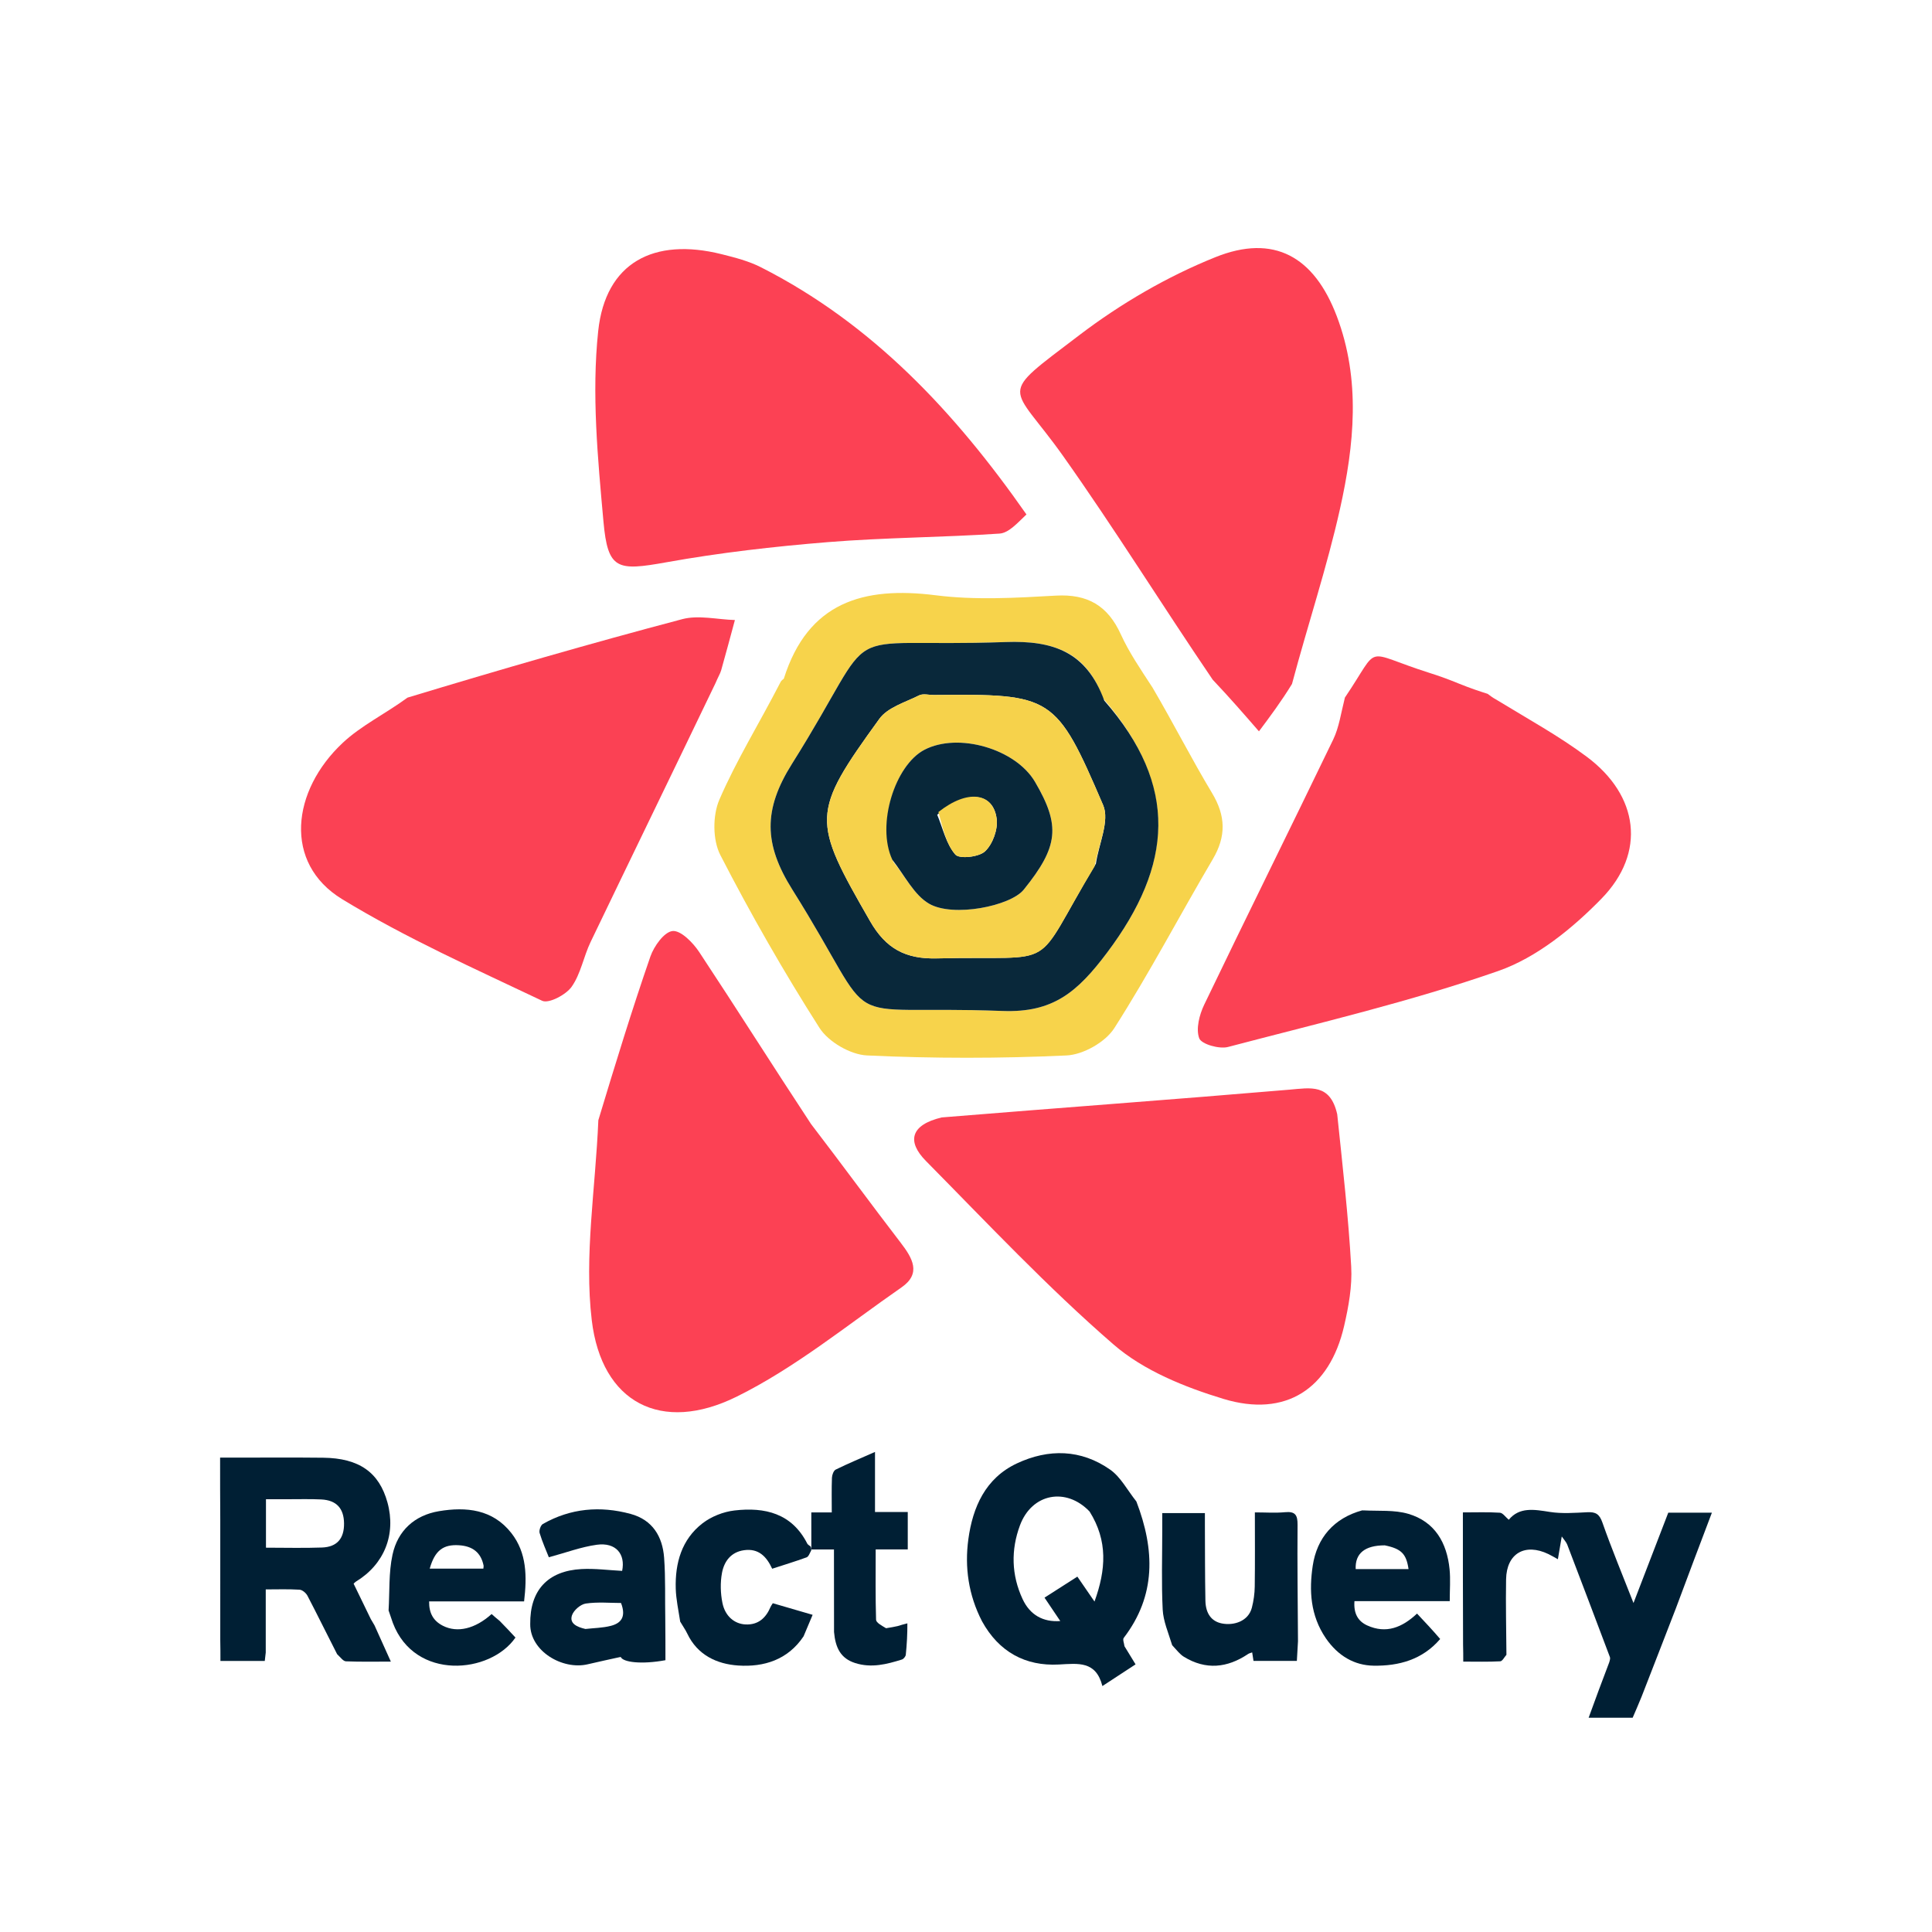
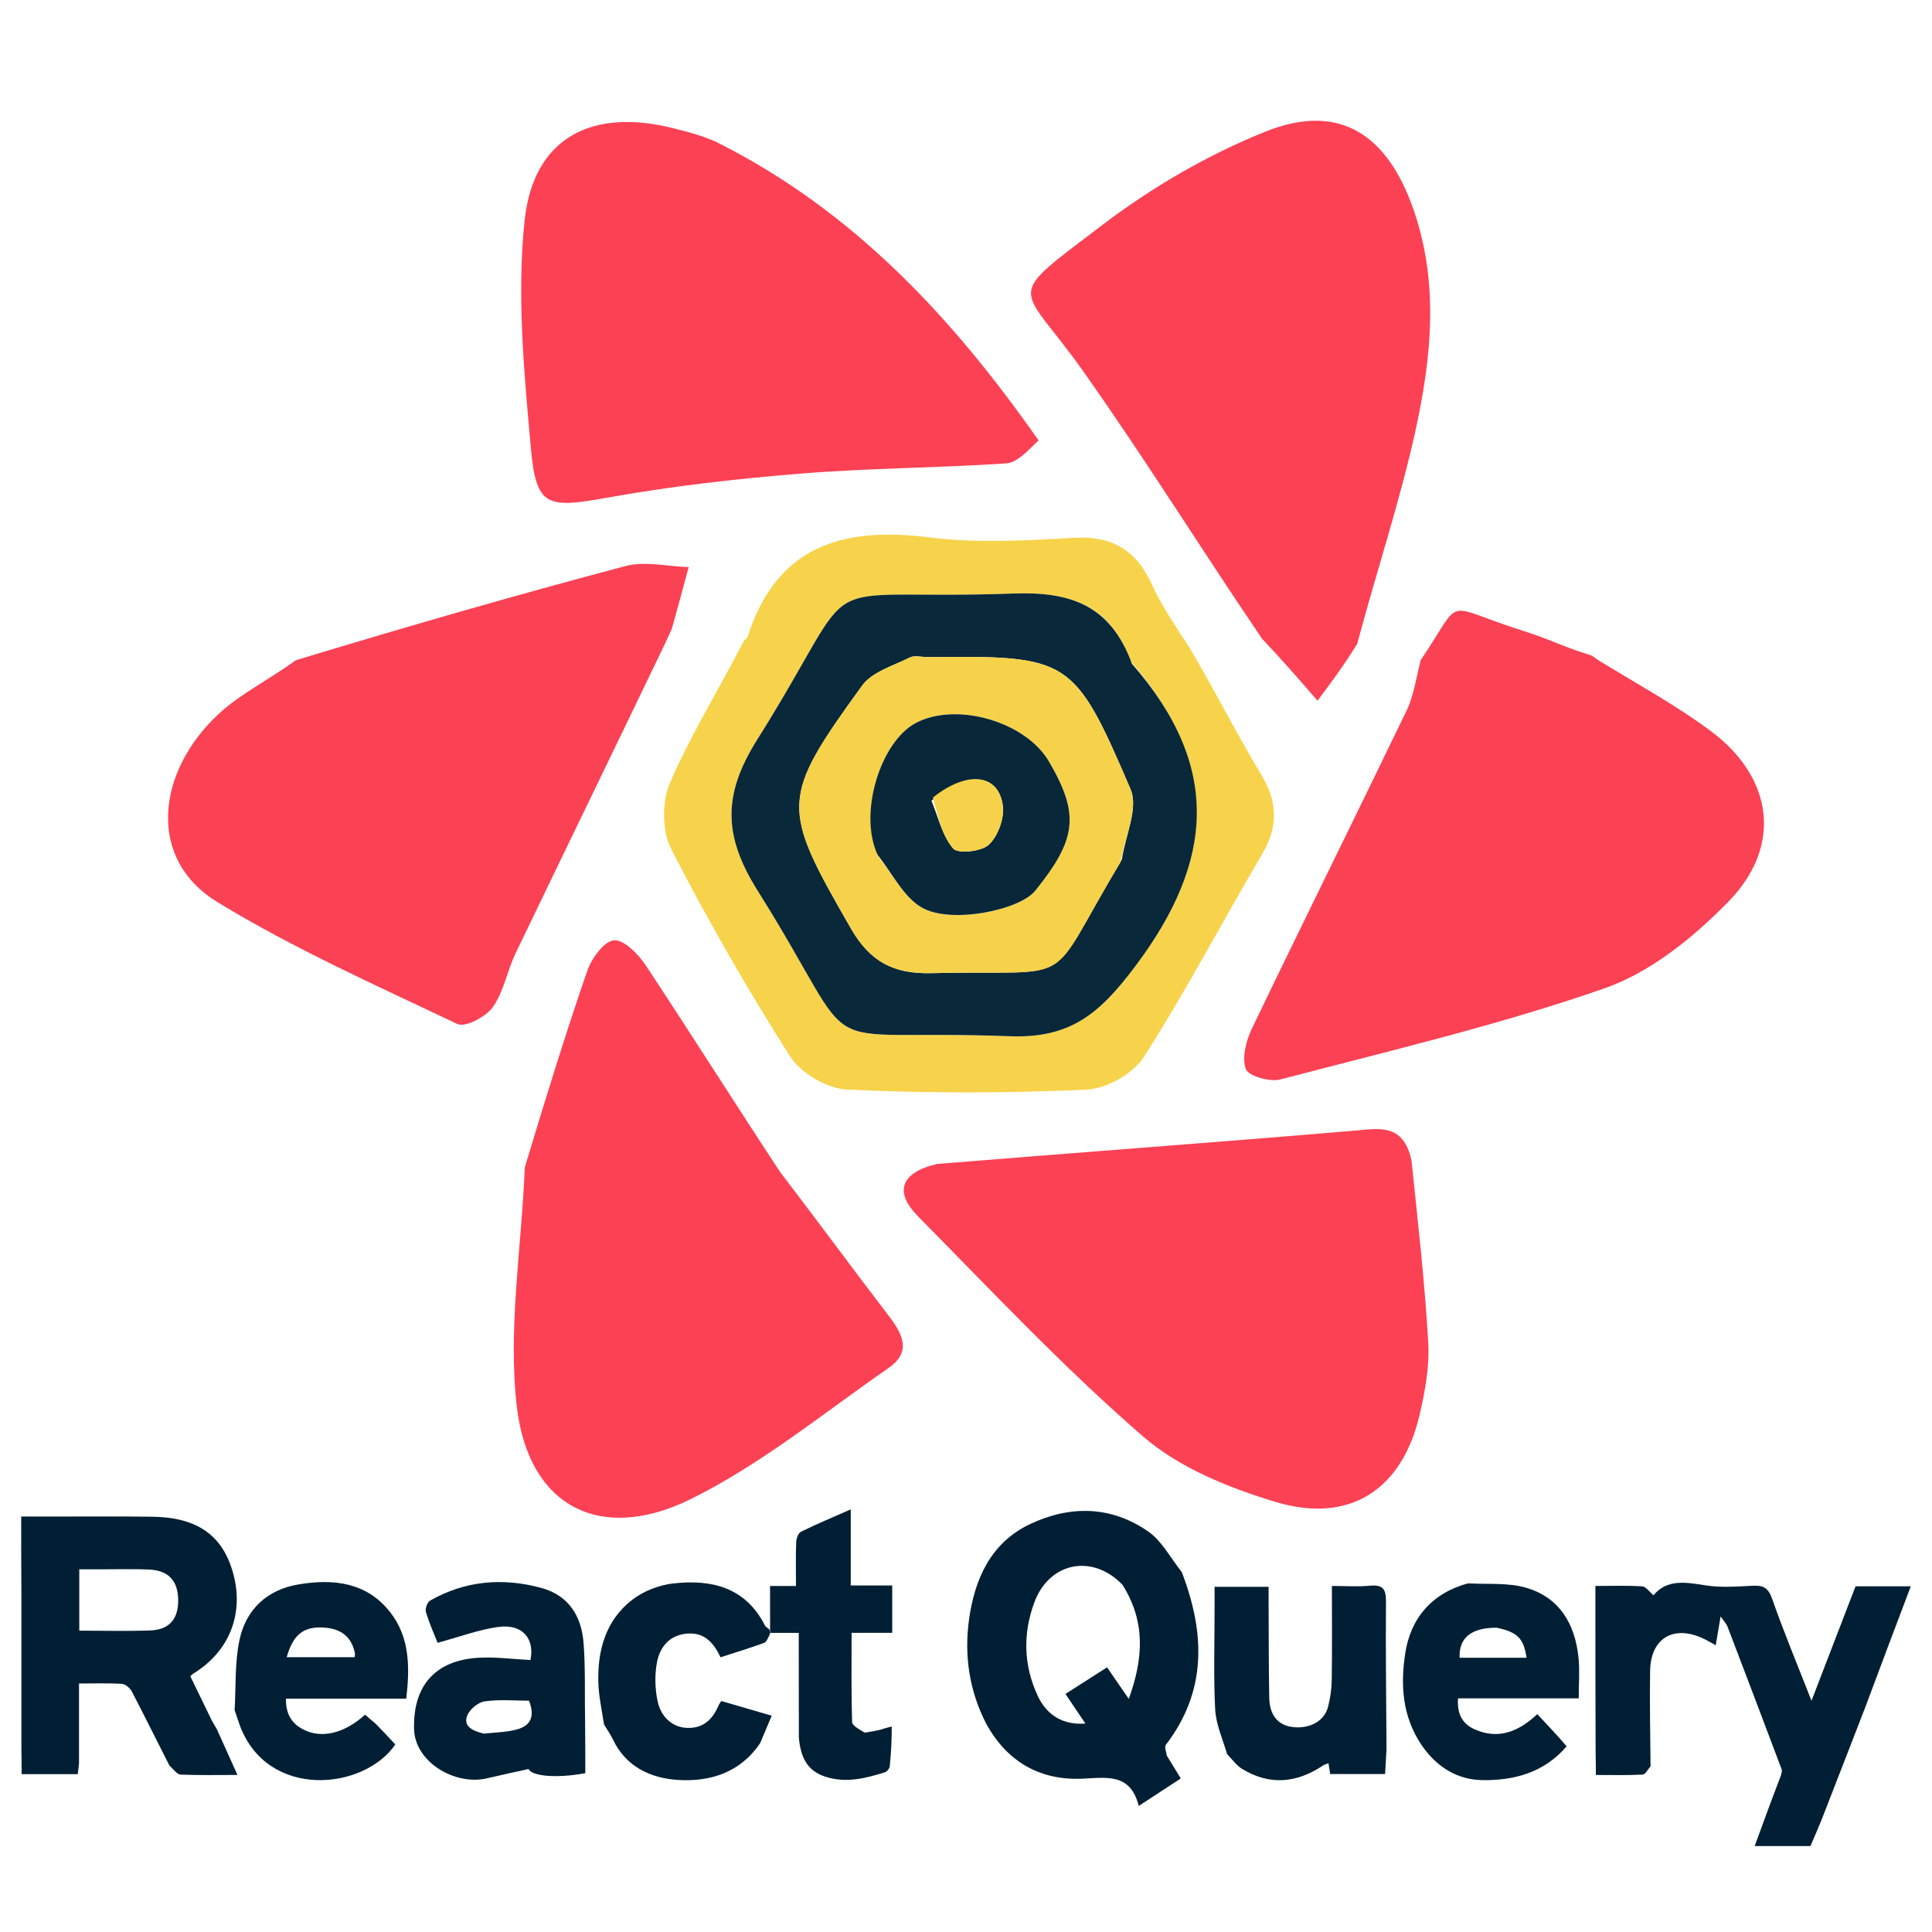
<svg xmlns="http://www.w3.org/2000/svg" viewBox="0 0 128 128">
-   <g transform="matrix(.5 0 0 0.5-83.93745-52.99594)">
+   <g transform="matrix(.6 0 0 0.6-113.5249-75.31724)">
    <path d="M247.159,254.423c2.271-7.515,4.457-14.64,6.893-21.68.477-1.38,1.838-3.275,2.943-3.384c1.092-.107,2.701,1.532,3.524,2.776c4.946,7.479,9.73,15.065,14.83,22.807c4.12,5.371,7.927,10.588,11.863,15.706c1.577,2.051,2.775,4.085.123,5.926-7.186,4.986-14.074,10.641-21.846,14.481-9.975,4.928-17.898.839-19.203-10.132-1.016-8.538.49-17.376.873-26.501Z" fill="#fc4154" />
    <path d="M292.65,254.058c15.591-1.274,30.837-2.383,46.068-3.678c2.83-.241,5.418-.833,6.345,3.256.723,6.968,1.482,13.562,1.853,20.178.146,2.605-.346,5.312-.939,7.881-1.925,8.33-7.732,12.16-15.975,9.662-5.141-1.558-10.582-3.752-14.558-7.197-8.754-7.583-16.727-16.078-24.882-24.336-2.529-2.561-2.074-4.768,2.089-5.766Z" transform="translate(0 0.000001)" fill="#fc4154" />
    <path d="M262.689,196.497c-5.603,11.666-11.11,22.975-16.557,34.312-.933,1.942-1.301,4.227-2.515,5.939-.756,1.066-3.041,2.263-3.904,1.852-8.951-4.257-18.065-8.316-26.504-13.464-7.821-4.771-6.708-14.377.101-20.734c2.439-2.277,5.585-3.797,8.567-5.973c12.229-3.703,24.274-7.192,36.396-10.395c2.165-.572,4.645.047,6.98.116-.602,2.219-1.19,4.443-1.819,6.655-.133.469-.416.897-.745,1.692Z" fill="#fb4154" />
    <path d="M366.262,198.771c4.115,2.512,8.19,4.748,11.878,7.502c6.863,5.124,7.907,12.681,1.936,18.8-3.847,3.942-8.592,7.807-13.676,9.58-11.688,4.078-23.814,6.915-35.811,10.069-1.161.305-3.521-.37-3.811-1.152-.463-1.248.022-3.123.666-4.464c5.639-11.738,11.435-23.401,17.091-35.131.768-1.593,1.017-3.436,1.546-5.551c4.883-7.203,2.136-6.145,11.266-3.25c1.086.344,2.164.711,3.815,1.389c1.658.67,2.747,1.019,3.836,1.368.35.266.7.531,1.264.84Z" fill="#fb4154" />
    <path d="M339.071,196.62c-1.44,2.348-2.909,4.313-4.379,6.278-1.939-2.233-3.878-4.466-6.127-6.842-6.783-9.983-12.998-20.007-19.803-29.612-6.987-9.861-8.952-7.61,2.139-16.052c5.474-4.166,11.64-7.76,18.013-10.321c7.766-3.121,13.087-.083,16.084,7.801c3.207,8.436,2.321,17.082.433,25.548-1.717,7.698-4.229,15.219-6.36,23.201Z" transform="translate(0 0.000001)" fill="#fc4154" />
    <path d="M303.886,174.159c-1.2,1.134-2.343,2.454-3.57,2.537-7.57.51-15.176.517-22.735,1.13-7.16.581-14.331,1.401-21.397,2.669-6.528,1.172-7.771,1.017-8.349-5.408-.754-8.377-1.577-16.926-.696-25.223.966-9.091,7.367-12.436,16.358-10.189c1.766.441,3.58.906,5.188,1.722c14.766,7.484,25.695,19.172,35.2,32.762Z" fill="#fc4154" />
    <path d="M320.58,197.081c2.812,4.796,5.186,9.486,7.889,13.978c1.829,3.04,1.901,5.736.101,8.79-4.387,7.441-8.402,15.112-13.048,22.383-1.183,1.851-4.119,3.51-6.326,3.613-8.8.409-17.642.411-26.441-.002-2.199-.103-5.115-1.799-6.299-3.657-4.727-7.417-9.112-15.079-13.135-22.901-1.022-1.987-1.028-5.242-.13-7.323c2.253-5.223,5.29-10.108,8.06-15.493.199-.43.456-.462.489-.566c3.199-10.108,10.514-12.25,20.129-11.033c5.221.661,10.608.346,15.895.046c4.236-.241,6.896,1.334,8.626,5.13c1.085,2.379,2.58,4.57,4.19,7.036m-6.565,1.41c-2.184-6.149-6.595-7.651-12.879-7.426-23.609.843-15.989-3.471-28.327,16.148-3.812,6.062-3.735,10.623.041,16.637c12.243,19.503,4.784,15.224,27.86,16.099c6.698.254,9.914-2.482,13.858-7.729c8.727-11.612,9.509-22.102-.554-33.729Z" transform="translate(.000001 0)" fill="#f7d34b" />
    <path d="M314.192,198.815c9.886,11.304,9.104,21.794.377,33.406-3.944,5.247-7.16,7.983-13.858,7.729-23.077-.875-15.617,3.404-27.86-16.099-3.776-6.015-3.853-10.576-.041-16.637c12.338-19.619,4.718-15.305,28.327-16.148c6.284-.224,10.695,1.277,13.056,7.749m-1.105,21.621c.378-2.61,1.847-5.688.96-7.756-6.266-14.609-6.731-14.743-22.42-14.597-.665.006-1.442-.215-1.974.053-1.828.92-4.155,1.586-5.253,3.102-9.104,12.569-8.969,13.366-1.226,26.828c2.095,3.642,4.699,5.021,8.85,4.919c16.682-.41,12.289,2.09,21.063-12.548Z" transform="translate(.000001 0.000001)" fill="#09283a" />
    <path d="M312.92,220.774c-8.607,14.299-4.214,11.8-20.896,12.209-4.151.102-6.755-1.277-8.85-4.919-7.743-13.462-7.878-14.259,1.226-26.828c1.098-1.516,3.425-2.182,5.253-3.102.532-.268,1.309-.047,1.974-.053c15.689-.145,16.154-.011,22.42,14.597.887,2.068-.582,5.146-1.127,8.095m-26.648-.544c1.544,1.88,2.74,4.359,4.711,5.505c3.185,1.853,10.786.317,12.541-1.855c4.614-5.711,4.904-8.474,1.5-14.282-2.57-4.385-10.173-6.593-14.656-4.255-3.926,2.047-6.388,9.963-4.095,14.887Z" transform="translate(.000001 0)" fill="#f6d24b" />
    <path d="M286.106,219.901c-2.128-4.595.335-12.511,4.26-14.558c4.483-2.338,12.086-.13,14.656,4.255c3.404,5.808,3.114,8.571-1.5,14.282-1.755,2.172-9.356,3.708-12.541,1.855-1.971-1.146-3.167-3.625-4.876-5.834m5.955-5.95c.752,1.801,1.188,3.877,2.403,5.275.532.612,3.125.337,3.94-.431c1.008-.95,1.717-2.904,1.538-4.292-.451-3.495-3.844-3.983-7.88-.552Z" transform="translate(0 0.000001)" fill="#082739" />
    <path d="M292.221,213.591c3.876-3.071,7.269-2.583,7.72.912.179,1.389-.53,3.342-1.538,4.292-.814.767-3.408,1.043-3.94.431-1.215-1.398-1.651-3.474-2.243-5.635Z" transform="translate(0 0.000001)" fill="#f6d24b" />
  </g>
-   <g transform="matrix(.15 0 0 0.15-48.24246 70.93512)">
+   <g transform="matrix(.19 0 0 0.19-78.17378 68.00454)">
    <path d="M755.354,243.18c-5.989-11.601-7.713-23.901-6.031-36.25c1.927-14.144,7.548-26.959,21.444-33.47c13.995-6.557,28.301-6.282,41.182,2.75c4.626,3.244,7.53,8.944,11.59,14.075c8.204,21.427,8.727,41.545-5.588,60.247-.551.72.187,2.427.324,3.674c1.541,2.52,3.083,5.04,4.903,8.016-4.604,3.012-9.21,6.024-14.651,9.583-2.858-11.187-10.6-9.976-19.282-9.517-14.696.778-26.406-5.51-33.893-19.108m47.51-48.472c-10.358-10.84-25.477-8.047-30.746,6.119-4.025,10.821-3.797,21.919,1.163,32.56c3.25,6.973,9.011,10.261,16.646,9.7-2.376-3.526-4.634-6.876-6.963-10.331c5.096-3.261,9.694-6.203,14.506-9.282c2.45,3.561,4.723,6.866,7.574,11.009c5.087-14.054,5.951-26.792-2.178-39.775Z" fill="#001f34" />
    <path d="M418.905,251.457c-.024-17.813.026-35.17.002-52.992-.074-9.268-.074-18.073-.074-27.566c3.066,0,5.816-.002,8.565 0c12.319.009,24.639-.085,36.956.054c15.854.178,24.729,6.44,28.395,19.75c3.892,14.134-1.383,27.344-13.965,34.992-.274.167-.488.432-.985.881c2.417,5.004,4.852,10.044,7.599,15.651.752,1.299,1.192,2.03,1.631,2.762c2.338,5.188,4.676,10.376,7.217,16.015-7,0-13.432.139-19.846-.124-1.201-.049-2.336-1.702-3.885-3.164-4.594-8.978-8.734-17.442-13.091-25.793-.633-1.212-2.255-2.603-3.496-2.681-4.923-.308-9.876-.127-14.936-.127c0,9.656,0,18.77,0,27.883-.133,1.146-.266,2.291-.433,3.723-6.328,0-12.706,0-19.58,0c0-2.958,0-5.884-.074-9.266m28.657-62.165c-2.787,0-5.575,0-8.471,0c0,7.386,0,14.247,0,21.396c8.497,0,16.632.227,24.749-.071c6.686-.246,9.826-4.015,9.734-10.72-.091-6.587-3.371-10.182-10.053-10.515-4.98-.249-9.982-.075-15.959-.09Z" fill="#001f34" />
    <path d="M1061.799,237.541c-5.041,13.111-10.044,25.847-15.12,38.952-1.379,3.386-2.686,6.403-3.945,9.308-6.63,0-13.063,0-19.446,0c2.953-8.085,5.844-16.001,9.093-24.449.348-1.142.506-1.816.303-2.353-6.247-16.569-12.514-33.131-18.842-49.669-.428-1.119-1.357-2.047-2.422-3.603-.653,3.838-1.165,6.847-1.711,10.058-1.555-.851-2.825-1.622-4.157-2.264-10.387-5.005-18.516-.307-18.721,11.124-.199,11.114.082,22.236.152,33.354-.908,1.003-1.772,2.821-2.731,2.873-5.27.284-10.564.136-16.341.136c0-2.58,0-4.843-.081-7.556-.081-19.572-.081-38.693-.081-58.35c5.803,0,11.092-.197,16.346.14c1.292.083,2.473,1.908,3.922,3.113c4.702-5.726,11.21-4.555,18.13-3.463c5.411.854,11.07.398,16.6.134c3.594-.172,5.292.749,6.607,4.499c4.093,11.668,8.863,23.099,13.752,35.599c5.319-13.817,10.323-26.813,15.363-39.905c6.17,0,12.321,0,19.266,0-5.363,14.151-10.63,28.048-15.935,42.322Z" fill="#001f34" />
    <path d="M555.808,244.4c-.168-14.91,7.771-23.481,22.683-24.277c5.898-.315,11.857.503,17.913.811c1.536-7.384-2.741-12.702-11.194-11.54-6.927.952-13.635,3.493-21.175,5.528-1.103-2.801-2.85-6.677-4.074-10.712-.341-1.125.458-3.438,1.426-3.989c12.243-6.97,25.312-8.084,38.749-4.452c9.692,2.62,14.113,9.977,14.81,19.359.665,8.945.336,17.963.514,27.414.07,6.279.07,12.094.07,17.843-10.438,1.931-18.781.955-19.757-1.457-4.97,1.107-9.784,2.124-14.571,3.256-11.108,2.627-25.529-5.786-25.396-17.785m24.39,2.193c3.73-.423,7.56-.453,11.165-1.369c4.276-1.086,7.02-3.702,4.551-10.11-4.833,0-10.287-.529-15.549.243-2.32.341-5.35,2.955-6.108,5.196-1.182,3.498,1.952,5.126,5.94,6.04Z" fill="#001f34" />
    <path d="M923.859,194.214c6.7.352,13.584-.287,19.753,1.516c11.72,3.425,17.086,12.735,18.259,24.465.444,4.442.072,8.966.072,14.107-14.177,0-28.058,0-42.081,0-.424,5.313,1.473,8.829,5.611,10.714c8.4,3.828,15.493.906,22.02-5.222c3.501,3.718,6.894,7.321,10.228,11.224-7.856,9.189-18.349,11.958-29.41,11.785-8.461-.132-15.661-4.278-21.028-12.017-6.995-10.184-7.464-21.328-5.862-32.077c1.84-12.343,9.336-21.117,21.976-24.539c0,0,.323.155.462.043m9.394,15.439c-8.8.015-13.154,3.539-12.852,10.485c7.77,0,15.542,0,23.346,0-.993-6.714-3.125-8.967-10.494-10.485Z" fill="#001f34" />
    <path d="M493.247,238.403c.499-8.23.01-16.674,1.74-24.636c2.29-10.545,9.671-17.386,20.511-19.204c12.087-2.027,23.751-.831,31.973,9.661c6.889,8.791,6.91,19.237,5.628,30.182-14.059,0-27.805,0-41.946,0-.087,5.174,1.861,8.621,6.083,10.768c6.377,3.242,14.227,1.381,21.522-5.182c1.068.952,2.161,1.927,3.547,3.028c2.529,2.546,4.764,4.965,6.982,7.365-11.054,16.052-44.432,19.172-54.155-6.469-.762-2.271-1.324-3.892-1.886-5.513m18.173-18.47c7.874,0,15.749,0,23.692,0c.031-.502.169-1.007.073-1.463-1.178-5.594-4.757-8.492-10.891-8.864-6.888-.418-10.609,2.291-12.875,10.327Z" fill="#001f34" />
    <path d="M894.918,251.998c-.16,2.792-.321,5.585-.499,8.692-6.326,0-12.561,0-19.152,0-.159-1.019-.348-2.234-.585-3.755-.695.266-1.321.383-1.806.709-9.21,6.191-18.689,7.151-28.357,1.225-1.842-1.129-3.209-3.036-5.171-5.103-1.708-5.59-3.933-10.617-4.189-15.742-.58-11.625-.191-23.299-.195-34.953-.001-2.592-0-5.183-0-7.671c6.608,0,12.518,0,18.836,0c0,1.928-.007,3.558.001,5.188.058,11.153.012,22.309.224,33.459.113,5.93,2.842,9.239,7.296,10.108c5.292,1.033,11.684-.971,13.23-6.983.776-3.016,1.221-6.195,1.264-9.308.15-10.773.058-21.549.058-32.766c4.747,0,9.064.317,13.312-.086c4.52-.429,5.581,1.248,5.544,5.579-.149,17.134.091,34.272.187,51.408Z" fill="#001f34" />
    <path d="M622.049,243.339c-.773-5.092-1.834-9.835-1.968-14.605-.316-11.267,2.604-21.68,11.814-28.805c3.887-3.007,9.211-5.107,14.108-5.677c13.38-1.557,25.359,1.202,32.181,14.652.207.409.711.667,1.433,1.255.349.609.342.959.306,1.726-.695,1.331-1.178,2.751-2.06,3.073-4.962,1.805-10.019,3.345-15.185,5.022-2.526-5.461-6.068-9.069-12.416-8.181-5.821.815-8.804,4.96-9.753,10.015-.804,4.284-.674,8.993.194,13.282c1.186,5.862,5.334,9.265,10.197,9.493c5.565.26,8.973-2.804,11.041-7.696.235-.556.627-1.046,1.012-1.675c5.907,1.721,11.589,3.377,17.589,5.125-1.453,3.446-2.727,6.468-4.002,9.491-6.907,10.359-17.496,13.657-28.867,12.896-9.397-.628-18.015-4.602-22.515-14.127-.815-1.726-1.975-3.289-3.11-5.264Z" fill="#001f34" />
    <path d="M679.952,211.468c.008-.35.015-.699.016-1.311-.007-5.051-.007-9.84-.007-15.051c3.219,0,5.959,0,9.035,0c0-5.386-.112-10.352.077-15.306.048-1.26.726-3.148,1.671-3.613c5.475-2.69,11.116-5.04,17.347-7.79c0,8.96,0,17.472,0,26.544c5.081,0,9.638,0,14.468,0c0,5.649,0,10.735,0,16.508-4.612,0-9.178,0-14.166,0c0,10.804-.136,20.938.168,31.058.039,1.295,2.365,2.521,4.414,3.753c2.238-.335,3.694-.644,5.15-.953c1.302-.402,2.605-.805,4.261-1.202.029,4.63-.224,9.261-.695,13.871-.079.773-.973,1.872-1.715,2.105-6.739,2.111-13.468,3.838-20.637,1.561-6.431-2.043-8.714-6.739-9.342-13.7-.033-12.578-.033-24.289-.033-36.474-3.761,0-6.887,0-10.013,0Z" fill="#001f34" />
  </g>
</svg>
